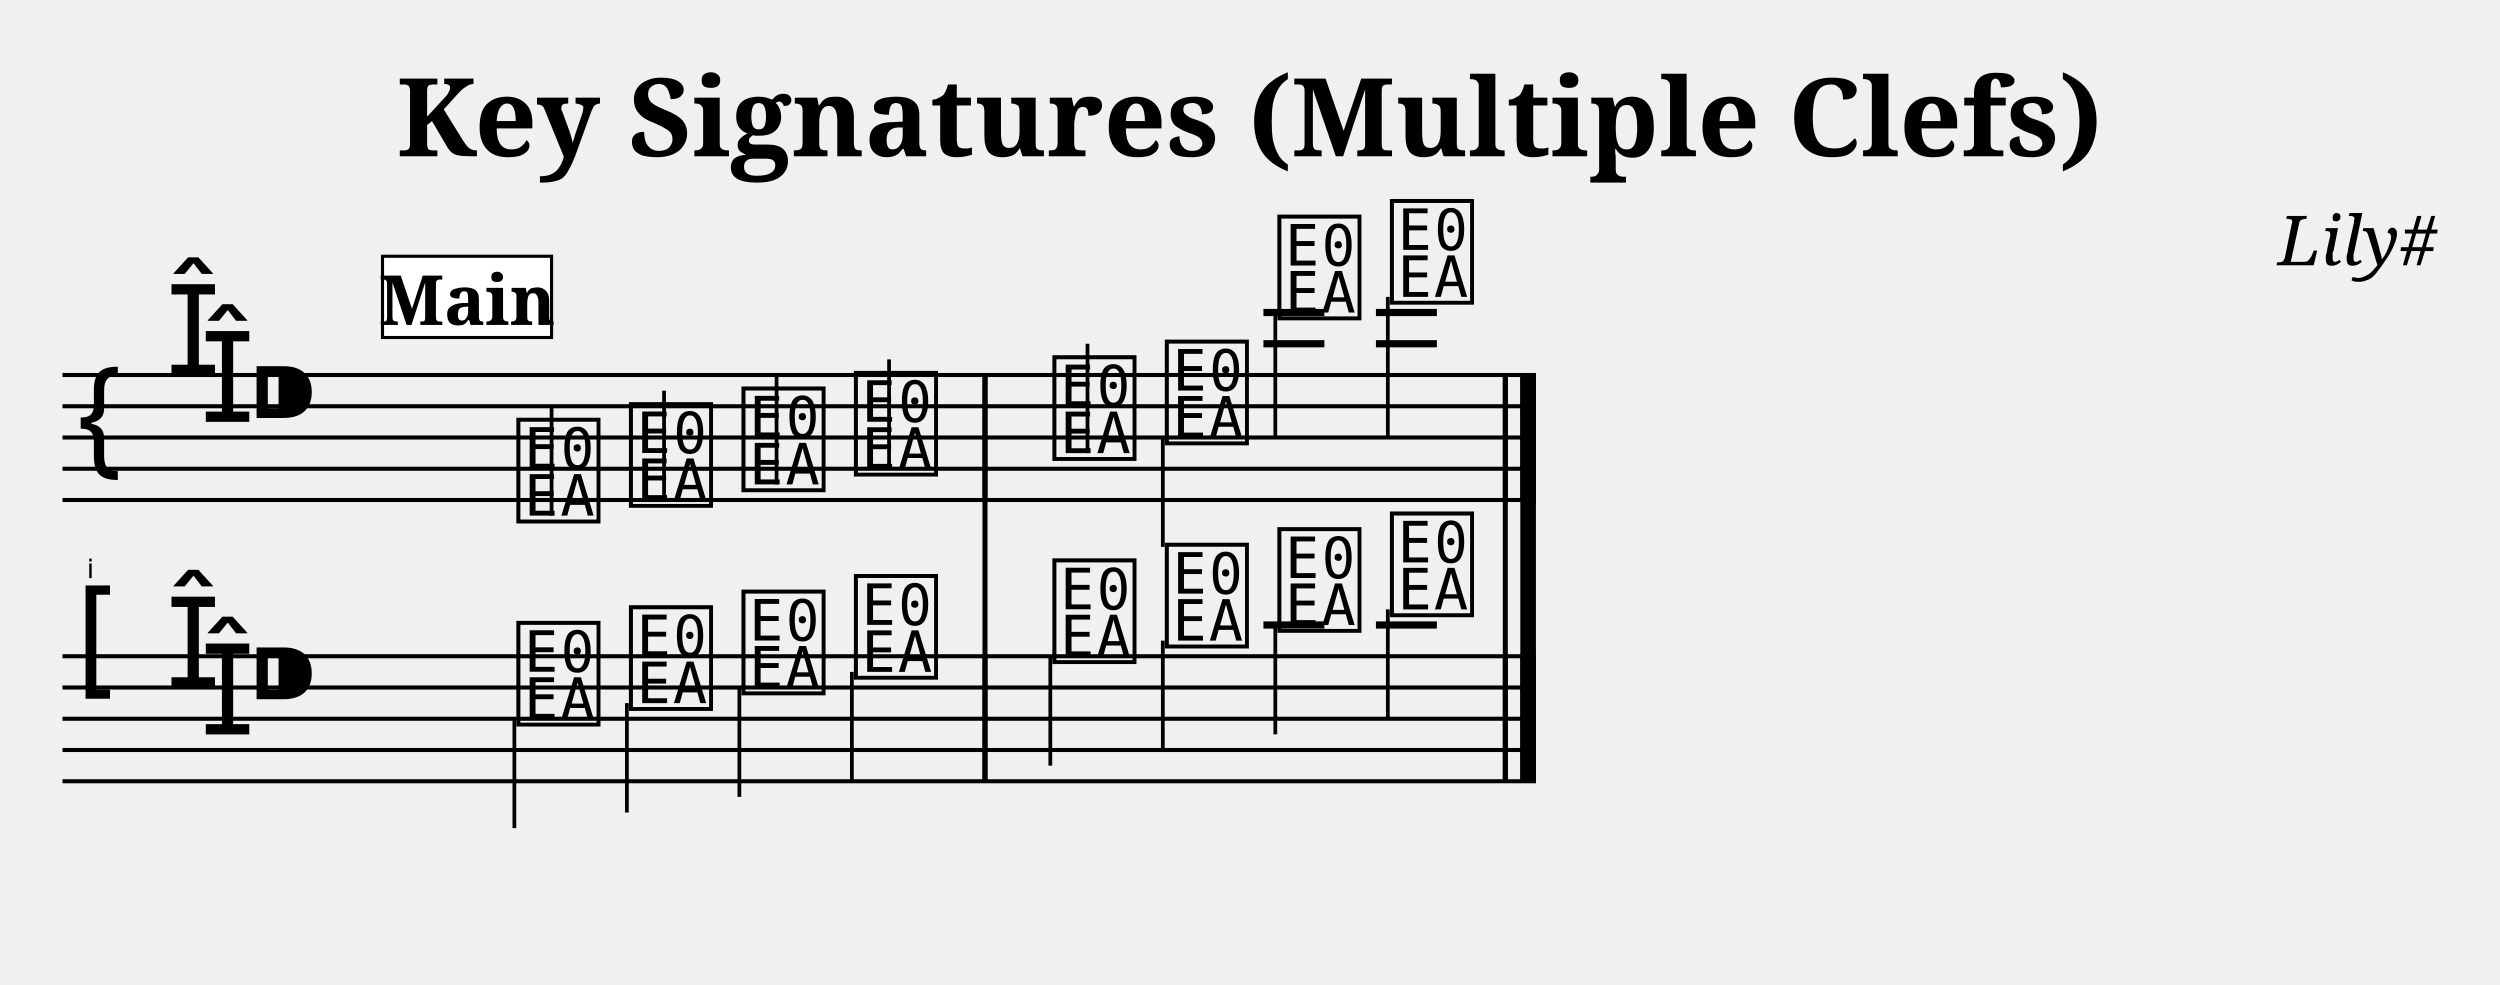
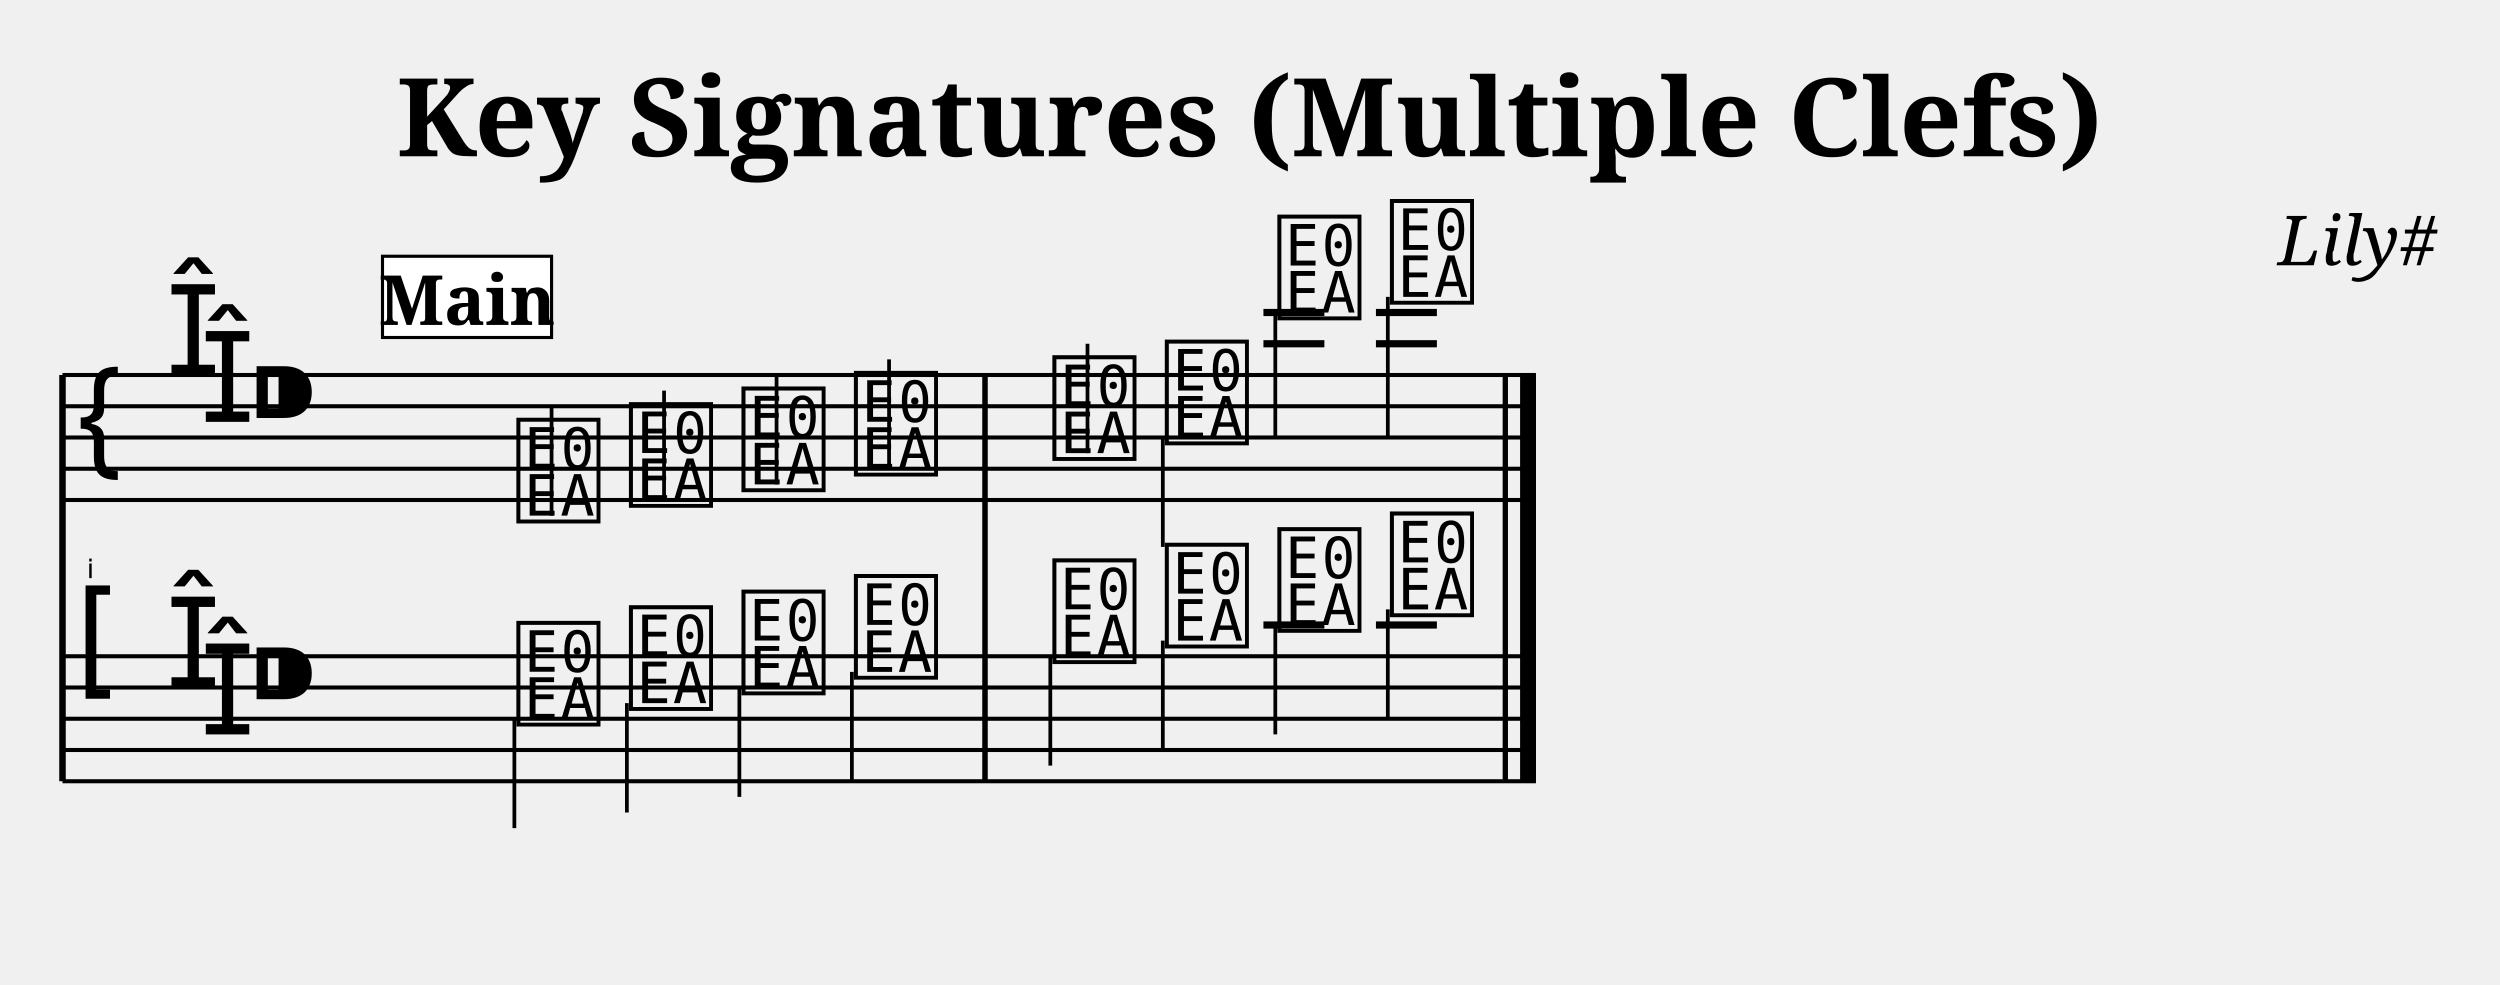
<svg xmlns="http://www.w3.org/2000/svg" width="800.0" height="315.0" viewBox="0 0 80.00 31.50">
  <style>
  @font-face { font-family: 'Emmentaler'; src: local('Emmentaler'); }
  .music { font-family: 'Emmentaler', serif; }
</style>
  <text x="40.00" y="5.00" font-size="3.49" font-family="serif" font-weight="bold" text-anchor="middle">Key Signatures (Multiple Clefs)</text>
  <text x="78.00" y="8.49" font-size="2.20" font-family="serif" font-style="italic" text-anchor="end">Lily#</text>
  <g transform="translate(2.00,0.00) scale(1,1)">
    <text x="1.00" y="18.50" font-size="0.86" font-family="Emmentaler-Brace" text-anchor="end" fill="#000000"></text>
+     <line x1="0.00" y1="12.00" x2="0.00" y2="25.00" stroke="#000000" stroke-width="0.208" />
+     <rect x="29.44" y="16.00" width="0.16" height="5.00" fill="#000000" />
+     <rect x="46.09" y="16.00" width="0.16" height="5.00" fill="#000000" />
+     <rect x="46.65" y="16.00" width="0.50" height="5.00" fill="#000000" />
    <line x1="0.00" y1="12.00" x2="47.15" y2="12.00" stroke="#000000" stroke-width="0.130" />
    <line x1="0.00" y1="13.00" x2="47.15" y2="13.00" stroke="#000000" stroke-width="0.130" />
    <line x1="0.00" y1="14.00" x2="47.15" y2="14.00" stroke="#000000" stroke-width="0.130" />
    <line x1="0.00" y1="15.00" x2="47.15" y2="15.00" stroke="#000000" stroke-width="0.130" />
    <line x1="0.00" y1="16.00" x2="47.15" y2="16.00" stroke="#000000" stroke-width="0.130" />
    <text class="music" x="0.30" y="15.00" font-size="4.00"></text>
    <text class="music" x="3.30" y="12.00" font-size="4.00"></text>
    <text class="music" x="4.40" y="13.50" font-size="4.00"></text>
    <text class="music" x="5.90" y="14.00" font-size="4.00"></text>
    <text class="music" x="14.40" y="16.50" font-size="4.00" data-pos="265"></text>
    <line x1="15.65" y1="16.50" x2="15.65" y2="13.00" stroke="#000000" stroke-width="0.120" />
    <text class="music" x="18.00" y="16.00" font-size="4.00" data-pos="270"></text>
    <line x1="19.25" y1="16.00" x2="19.25" y2="12.50" stroke="#000000" stroke-width="0.120" />
    <text class="music" x="21.60" y="15.50" font-size="4.00" data-pos="272"></text>
    <line x1="22.85" y1="15.50" x2="22.85" y2="12.00" stroke="#000000" stroke-width="0.120" />
    <text class="music" x="25.20" y="15.00" font-size="4.00" data-pos="276"></text>
    <line x1="26.45" y1="15.00" x2="26.45" y2="11.50" stroke="#000000" stroke-width="0.120" />
    <text class="music" x="31.55" y="14.50" font-size="4.00" data-pos="280"></text>
    <line x1="32.80" y1="14.50" x2="32.80" y2="11.00" stroke="#000000" stroke-width="0.120" />
    <text class="music" x="35.15" y="14.00" font-size="4.00" data-pos="283"></text>
    <line x1="35.21" y1="14.00" x2="35.21" y2="17.50" stroke="#000000" stroke-width="0.120" />
    <text class="music" x="38.75" y="10.00" font-size="4.00" data-pos="285"></text>
    <line x1="38.81" y1="10.00" x2="38.81" y2="14.00" stroke="#000000" stroke-width="0.120" />
    <text class="music" x="42.35" y="9.50" font-size="4.00" data-pos="290"></text>
    <line x1="42.41" y1="9.50" x2="42.41" y2="14.00" stroke="#000000" stroke-width="0.120" />
    <line x1="38.43" y1="11.00" x2="40.38" y2="11.00" stroke="#000000" stroke-width="0.230" />
    <line x1="38.43" y1="10.00" x2="40.38" y2="10.00" stroke="#000000" stroke-width="0.230" />
    <line x1="42.03" y1="11.00" x2="43.98" y2="11.00" stroke="#000000" stroke-width="0.230" />
    <line x1="42.03" y1="10.00" x2="43.98" y2="10.00" stroke="#000000" stroke-width="0.230" />
    <rect x="29.44" y="12.00" width="0.16" height="4.00" fill="#000000" />
    <rect x="46.09" y="12.00" width="0.16" height="4.00" fill="#000000" />
    <rect x="46.65" y="12.00" width="0.50" height="4.00" fill="#000000" />
    <line x1="0.00" y1="21.00" x2="47.15" y2="21.00" stroke="#000000" stroke-width="0.130" />
    <line x1="0.00" y1="22.00" x2="47.15" y2="22.00" stroke="#000000" stroke-width="0.130" />
    <line x1="0.00" y1="23.00" x2="47.15" y2="23.00" stroke="#000000" stroke-width="0.130" />
    <line x1="0.00" y1="24.00" x2="47.15" y2="24.00" stroke="#000000" stroke-width="0.130" />
    <line x1="0.00" y1="25.00" x2="47.15" y2="25.00" stroke="#000000" stroke-width="0.130" />
    <text class="music" x="0.30" y="22.00" font-size="4.00"></text>
    <text class="music" x="3.30" y="22.00" font-size="4.00"></text>
    <text class="music" x="4.40" y="23.50" font-size="4.00"></text>
    <text class="music" x="5.90" y="23.00" font-size="4.00"></text>
    <text class="music" x="14.40" y="23.00" font-size="4.00" data-pos="316"></text>
    <line x1="14.46" y1="23.00" x2="14.46" y2="26.50" stroke="#000000" stroke-width="0.120" />
    <text class="music" x="18.00" y="22.50" font-size="4.00" data-pos="321"></text>
    <line x1="18.06" y1="22.50" x2="18.06" y2="26.00" stroke="#000000" stroke-width="0.120" />
    <text class="music" x="21.60" y="22.00" font-size="4.00" data-pos="323"></text>
    <line x1="21.66" y1="22.00" x2="21.66" y2="25.50" stroke="#000000" stroke-width="0.120" />
    <text class="music" x="25.20" y="21.50" font-size="4.00" data-pos="327"></text>
    <line x1="25.26" y1="21.50" x2="25.26" y2="25.00" stroke="#000000" stroke-width="0.120" />
    <text class="music" x="31.55" y="21.00" font-size="4.00" data-pos="331"></text>
    <line x1="31.61" y1="21.00" x2="31.61" y2="24.50" stroke="#000000" stroke-width="0.120" />
    <text class="music" x="35.15" y="20.50" font-size="4.00" data-pos="334"></text>
    <line x1="35.21" y1="20.50" x2="35.21" y2="24.00" stroke="#000000" stroke-width="0.120" />
    <text class="music" x="38.75" y="20.00" font-size="4.00" data-pos="336"></text>
    <line x1="38.81" y1="20.00" x2="38.81" y2="23.50" stroke="#000000" stroke-width="0.120" />
    <text class="music" x="42.35" y="19.50" font-size="4.00" data-pos="340"></text>
    <line x1="42.41" y1="19.50" x2="42.41" y2="23.00" stroke="#000000" stroke-width="0.120" />
    <line x1="38.43" y1="20.00" x2="40.38" y2="20.00" stroke="#000000" stroke-width="0.230" />
    <line x1="42.03" y1="20.00" x2="43.98" y2="20.00" stroke="#000000" stroke-width="0.230" />
    <rect x="29.44" y="21.00" width="0.16" height="4.00" fill="#000000" />
    <rect x="46.09" y="21.00" width="0.16" height="4.00" fill="#000000" />
    <rect x="46.65" y="21.00" width="0.50" height="4.00" fill="#000000" />
    <rect x="29.44" y="12.00" width="0.16" height="13.00" fill="#000000" />
    <rect x="46.09" y="12.00" width="0.16" height="13.00" fill="#000000" />
    <rect x="46.65" y="12.00" width="0.50" height="13.00" fill="#000000" />
    <rect x="10.24" y="8.20" width="5.41" height="2.60" fill="#FFFFFF" stroke="#000000" stroke-width="0.100" data-pos="0" />
    <text x="12.95" y="10.40" font-size="2.20" font-family="serif" font-weight="bold" text-anchor="middle" fill="#000000" data-pos="0">Main</text>
  </g>
</svg>
